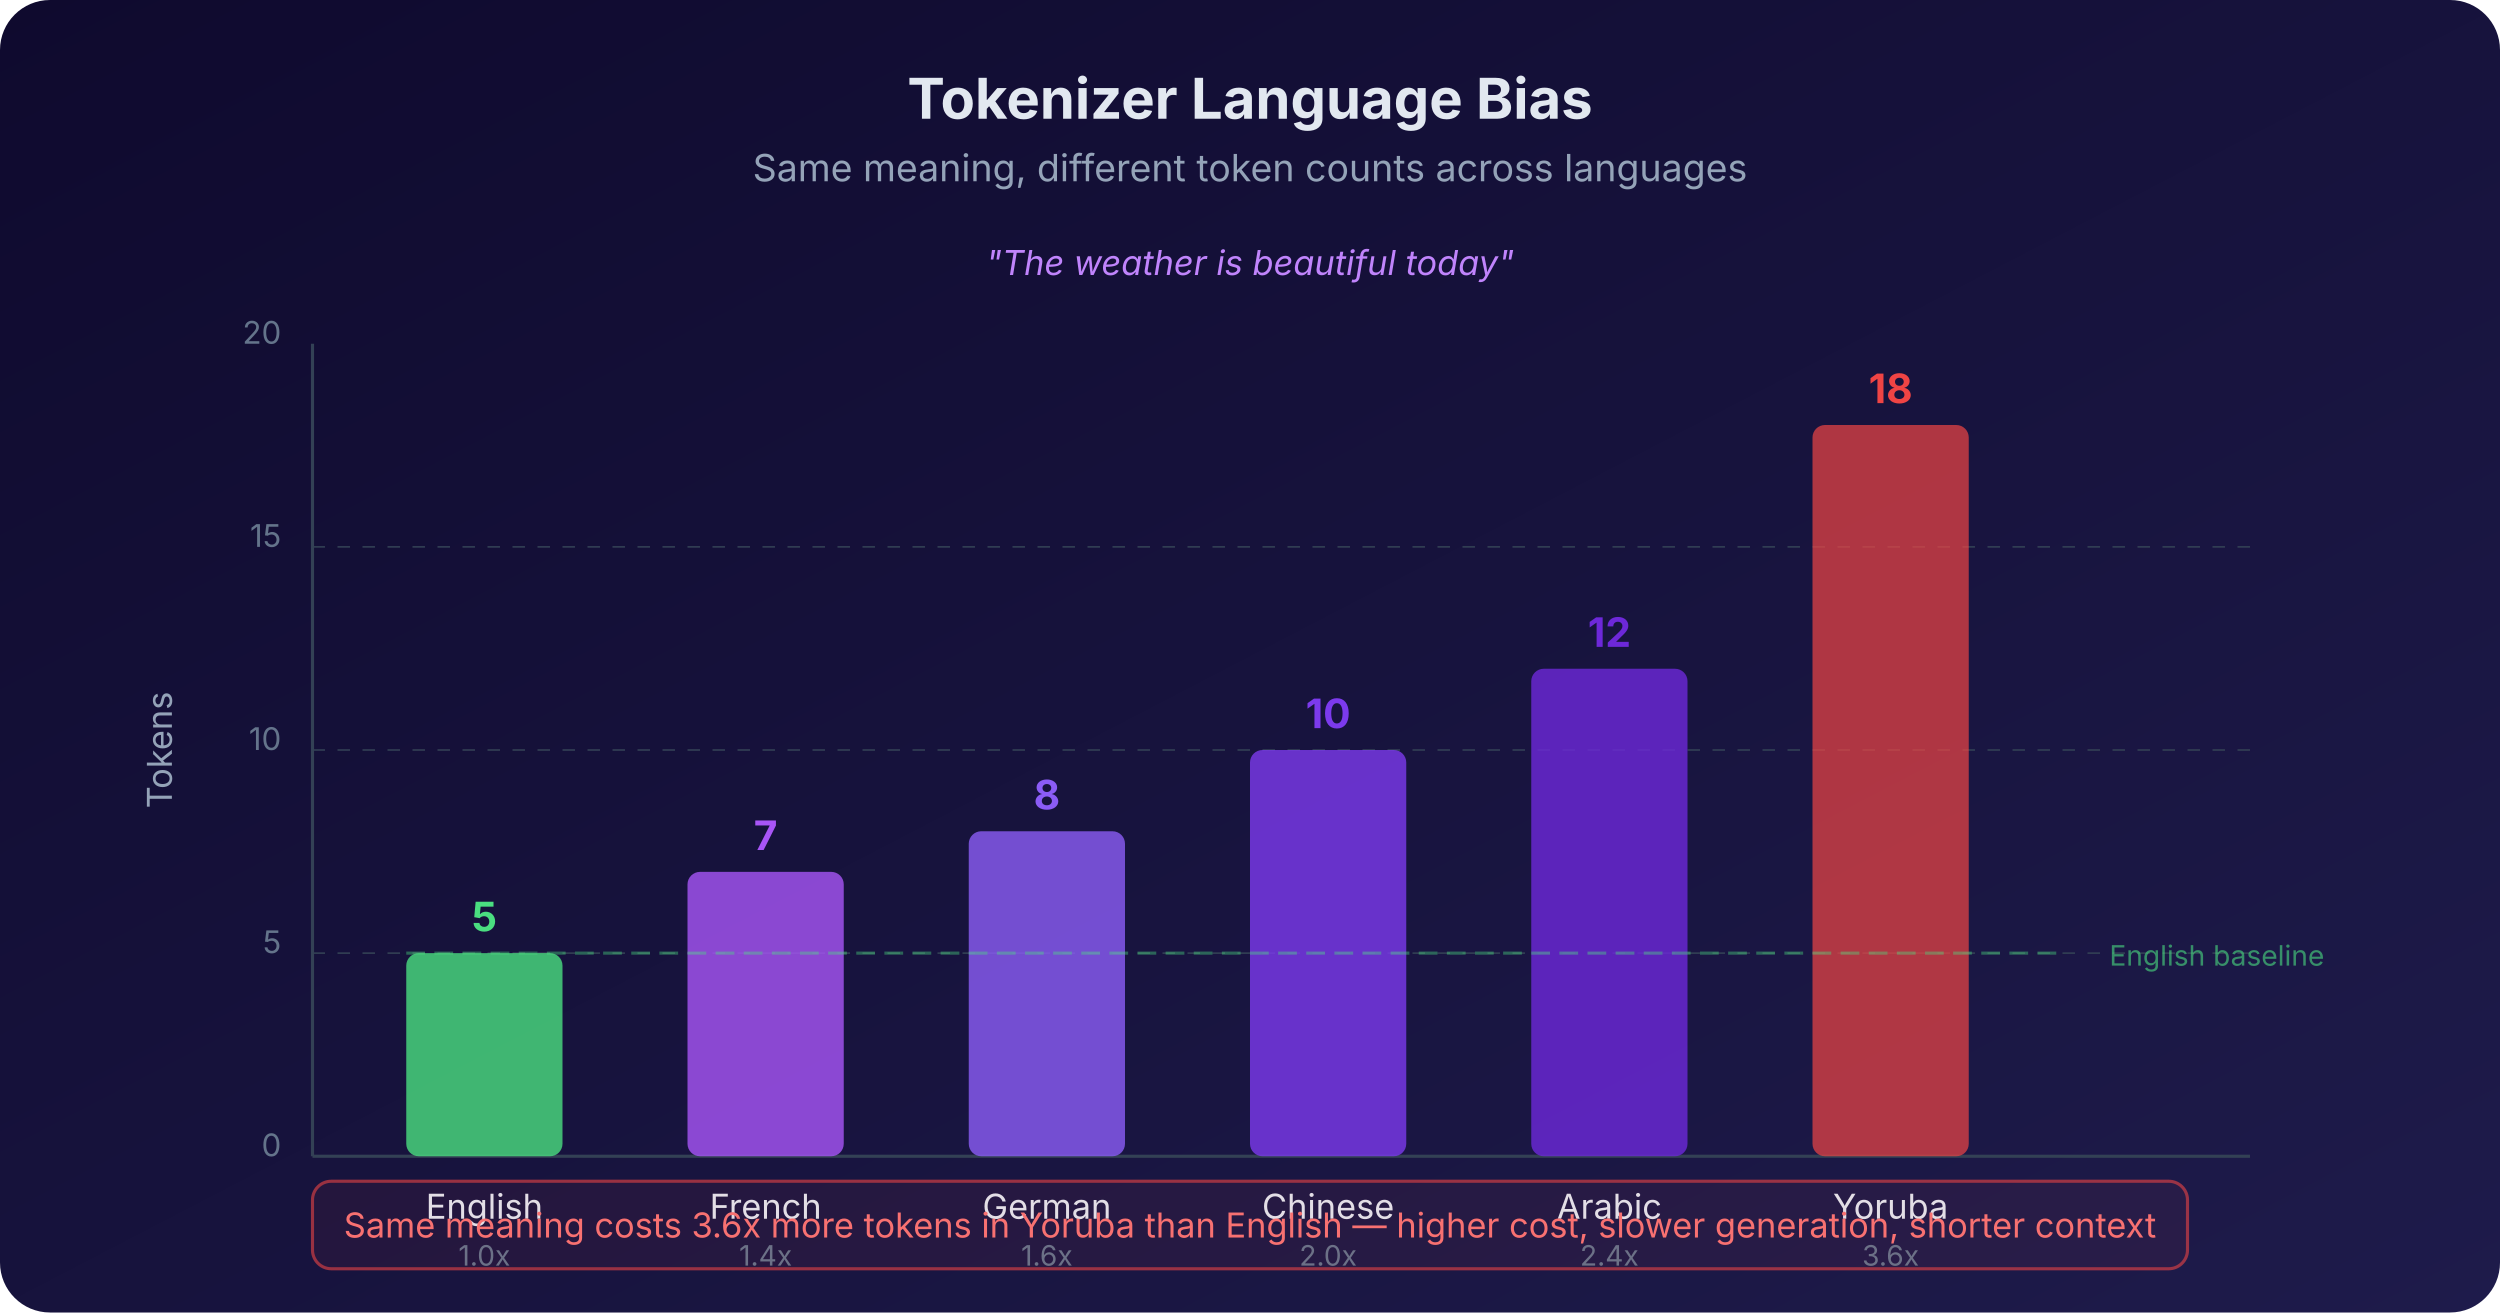
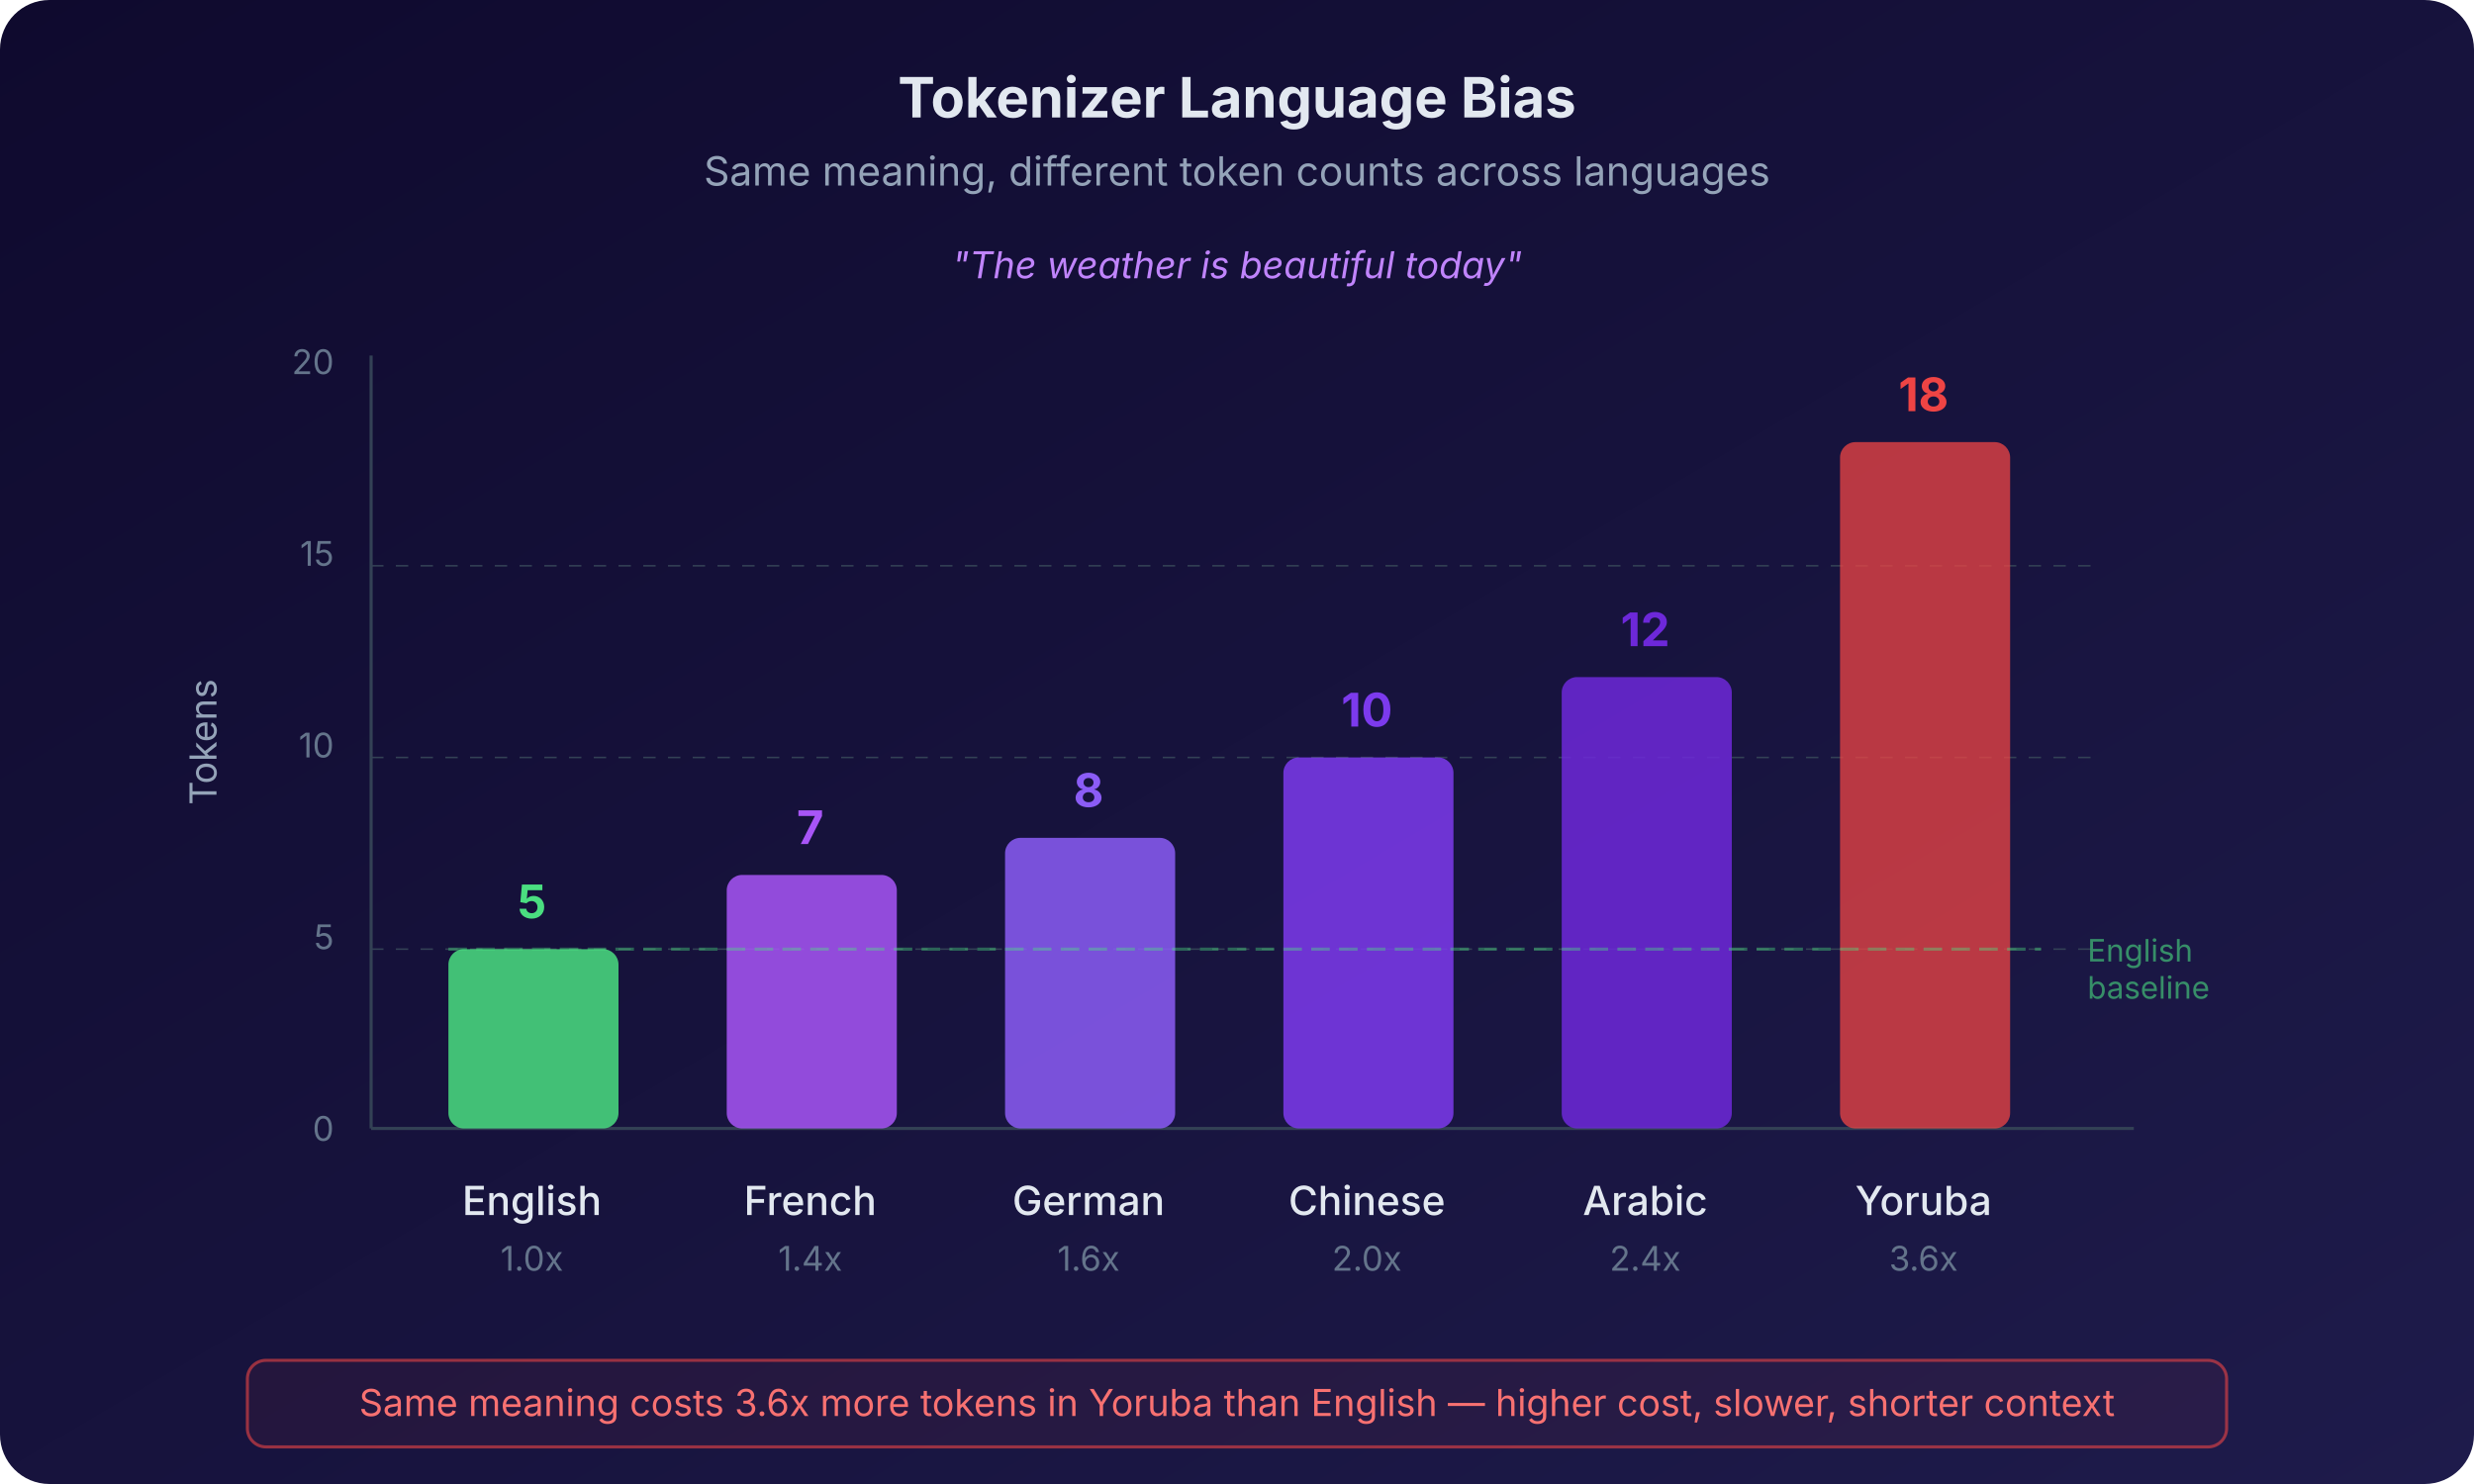
- <svg xmlns="http://www.w3.org/2000/svg" viewBox="0 0 800 420" font-family="system-ui, -apple-system, sans-serif">
+ <svg xmlns="http://www.w3.org/2000/svg" viewBox="0 0 800 480" font-family="system-ui, -apple-system, sans-serif">
  <defs>
    <linearGradient id="bg2" x1="0" y1="0" x2="1" y2="1">
      <stop offset="0%" stop-color="#0f0a2e" />
      <stop offset="100%" stop-color="#1e1b4b" />
    </linearGradient>
  </defs>
-   <rect width="800" height="420" rx="16" fill="url(#bg2)" />
+   <rect width="800" height="480" rx="16" fill="url(#bg2)" />
  <text x="400" y="38" text-anchor="middle" font-size="18" font-weight="700" fill="#e2e8f0">Tokenizer Language Bias</text>
-   <text x="400" y="58" text-anchor="middle" font-size="12" fill="#94a3b8">Same meaning, different token counts across languages</text>
-   <text x="400" y="88" text-anchor="middle" font-size="11" fill="#c084fc" font-style="italic">"The weather is beautiful today"</text>
-   <g transform="translate(100, 110)">
-     <line x1="0" y1="0" x2="0" y2="260" stroke="#334155" stroke-width="1" />
-     <line x1="0" y1="260" x2="620" y2="260" stroke="#334155" stroke-width="1" />
-     <text x="-10" y="260" text-anchor="end" font-size="10" fill="#64748b">0</text>
-     <text x="-10" y="195" text-anchor="end" font-size="10" fill="#64748b">5</text>
-     <text x="-10" y="130" text-anchor="end" font-size="10" fill="#64748b">10</text>
-     <text x="-10" y="65" text-anchor="end" font-size="10" fill="#64748b">15</text>
-     <text x="-10" y="0" text-anchor="end" font-size="10" fill="#64748b">20</text>
-     <line x1="0" y1="195" x2="620" y2="195" stroke="#334155" stroke-width="0.5" stroke-dasharray="4" />
-     <line x1="0" y1="130" x2="620" y2="130" stroke="#334155" stroke-width="0.5" stroke-dasharray="4" />
-     <line x1="0" y1="65" x2="620" y2="65" stroke="#334155" stroke-width="0.5" stroke-dasharray="4" />
-     <text x="-45" y="130" text-anchor="middle" font-size="11" fill="#94a3b8" transform="rotate(-90, -45, 130)">Tokens</text>
-     <rect x="30" y="195" width="50" height="65" rx="4" fill="#4ade80" opacity="0.8" />
-     <text x="55" y="188" text-anchor="middle" font-size="13" font-weight="700" fill="#4ade80">5</text>
-     <text x="55" y="280" text-anchor="middle" font-size="11" fill="#e2e8f0">English</text>
-     <text x="55" y="295" text-anchor="middle" font-size="9" fill="#64748b">1.0x</text>
-     <rect x="120" y="169" width="50" height="91" rx="4" fill="#a855f7" opacity="0.8" />
-     <text x="145" y="162" text-anchor="middle" font-size="13" font-weight="700" fill="#a855f7">7</text>
-     <text x="145" y="280" text-anchor="middle" font-size="11" fill="#e2e8f0">French</text>
-     <text x="145" y="295" text-anchor="middle" font-size="9" fill="#64748b">1.4x</text>
-     <rect x="210" y="156" width="50" height="104" rx="4" fill="#8b5cf6" opacity="0.8" />
-     <text x="235" y="149" text-anchor="middle" font-size="13" font-weight="700" fill="#8b5cf6">8</text>
-     <text x="235" y="280" text-anchor="middle" font-size="11" fill="#e2e8f0">German</text>
-     <text x="235" y="295" text-anchor="middle" font-size="9" fill="#64748b">1.6x</text>
-     <rect x="300" y="130" width="50" height="130" rx="4" fill="#7c3aed" opacity="0.8" />
-     <text x="325" y="123" text-anchor="middle" font-size="13" font-weight="700" fill="#7c3aed">10</text>
-     <text x="325" y="280" text-anchor="middle" font-size="11" fill="#e2e8f0">Chinese</text>
-     <text x="325" y="295" text-anchor="middle" font-size="9" fill="#64748b">2.0x</text>
-     <rect x="390" y="104" width="50" height="156" rx="4" fill="#6d28d9" opacity="0.8" />
-     <text x="415" y="97" text-anchor="middle" font-size="13" font-weight="700" fill="#6d28d9">12</text>
-     <text x="415" y="280" text-anchor="middle" font-size="11" fill="#e2e8f0">Arabic</text>
-     <text x="415" y="295" text-anchor="middle" font-size="9" fill="#64748b">2.4x</text>
-     <rect x="480" y="26" width="50" height="234" rx="4" fill="#ef4444" opacity="0.7" />
-     <text x="505" y="19" text-anchor="middle" font-size="13" font-weight="700" fill="#ef4444">18</text>
-     <text x="505" y="280" text-anchor="middle" font-size="11" fill="#e2e8f0">Yoruba</text>
-     <text x="505" y="295" text-anchor="middle" font-size="9" fill="#64748b">3.6x</text>
-     <line x1="30" y1="195" x2="560" y2="195" stroke="#4ade80" stroke-width="1" stroke-dasharray="6 3" opacity="0.4" />
-     <text x="575" y="199" font-size="9" fill="#4ade80" opacity="0.6">English baseline</text>
+   <text x="400" y="60" text-anchor="middle" font-size="13" fill="#94a3b8">Same meaning, different token counts across languages</text>
+   <text x="400" y="90" text-anchor="middle" font-size="12" fill="#c084fc" font-style="italic">"The weather is beautiful today"</text>
+   <g transform="translate(120, 115)">
+     <line x1="0" y1="0" x2="0" y2="250" stroke="#334155" stroke-width="1" />
+     <line x1="0" y1="250" x2="570" y2="250" stroke="#334155" stroke-width="1" />
+     <text x="-12" y="254" text-anchor="end" font-size="11" fill="#64748b">0</text>
+     <text x="-12" y="192" text-anchor="end" font-size="11" fill="#64748b">5</text>
+     <text x="-12" y="130" text-anchor="end" font-size="11" fill="#64748b">10</text>
+     <text x="-12" y="68" text-anchor="end" font-size="11" fill="#64748b">15</text>
+     <text x="-12" y="6" text-anchor="end" font-size="11" fill="#64748b">20</text>
+     <line x1="0" y1="192" x2="560" y2="192" stroke="#334155" stroke-width="0.5" stroke-dasharray="4" />
+     <line x1="0" y1="130" x2="560" y2="130" stroke="#334155" stroke-width="0.5" stroke-dasharray="4" />
+     <line x1="0" y1="68" x2="560" y2="68" stroke="#334155" stroke-width="0.5" stroke-dasharray="4" />
+     <text x="-50" y="125" text-anchor="middle" font-size="12" fill="#94a3b8" transform="rotate(-90, -50, 125)">Tokens</text>
+     <rect x="25" y="192" width="55" height="58" rx="5" fill="#4ade80" opacity="0.85" />
+     <text x="52" y="182" text-anchor="middle" font-size="15" font-weight="700" fill="#4ade80">5</text>
+     <text x="52" y="278" text-anchor="middle" font-size="13" font-weight="500" fill="#e2e8f0">English</text>
+     <text x="52" y="296" text-anchor="middle" font-size="11" fill="#64748b">1.0x</text>
+     <rect x="115" y="168" width="55" height="82" rx="5" fill="#a855f7" opacity="0.85" />
+     <text x="142" y="158" text-anchor="middle" font-size="15" font-weight="700" fill="#a855f7">7</text>
+     <text x="142" y="278" text-anchor="middle" font-size="13" font-weight="500" fill="#e2e8f0">French</text>
+     <text x="142" y="296" text-anchor="middle" font-size="11" fill="#64748b">1.4x</text>
+     <rect x="205" y="156" width="55" height="94" rx="5" fill="#8b5cf6" opacity="0.85" />
+     <text x="232" y="146" text-anchor="middle" font-size="15" font-weight="700" fill="#8b5cf6">8</text>
+     <text x="232" y="278" text-anchor="middle" font-size="13" font-weight="500" fill="#e2e8f0">German</text>
+     <text x="232" y="296" text-anchor="middle" font-size="11" fill="#64748b">1.6x</text>
+     <rect x="295" y="130" width="55" height="120" rx="5" fill="#7c3aed" opacity="0.85" />
+     <text x="322" y="120" text-anchor="middle" font-size="15" font-weight="700" fill="#7c3aed">10</text>
+     <text x="322" y="278" text-anchor="middle" font-size="13" font-weight="500" fill="#e2e8f0">Chinese</text>
+     <text x="322" y="296" text-anchor="middle" font-size="11" fill="#64748b">2.0x</text>
+     <rect x="385" y="104" width="55" height="146" rx="5" fill="#6d28d9" opacity="0.85" />
+     <text x="412" y="94" text-anchor="middle" font-size="15" font-weight="700" fill="#6d28d9">12</text>
+     <text x="412" y="278" text-anchor="middle" font-size="13" font-weight="500" fill="#e2e8f0">Arabic</text>
+     <text x="412" y="296" text-anchor="middle" font-size="11" fill="#64748b">2.4x</text>
+     <rect x="475" y="28" width="55" height="222" rx="5" fill="#ef4444" opacity="0.75" />
+     <text x="502" y="18" text-anchor="middle" font-size="15" font-weight="700" fill="#ef4444">18</text>
+     <text x="502" y="278" text-anchor="middle" font-size="13" font-weight="500" fill="#e2e8f0">Yoruba</text>
+     <text x="502" y="296" text-anchor="middle" font-size="11" fill="#64748b">3.6x</text>
+     <line x1="25" y1="192" x2="540" y2="192" stroke="#4ade80" stroke-width="1" stroke-dasharray="6 3" opacity="0.4" />
+     <text x="555" y="196" font-size="10" fill="#4ade80" opacity="0.6">English</text>
+     <text x="555" y="208" font-size="10" fill="#4ade80" opacity="0.6">baseline</text>
  </g>
-   <g transform="translate(100, 390)">
-     <rect x="0" y="-12" width="600" height="28" rx="6" fill="rgba(239,68,68,0.1)" stroke="#ef4444" stroke-width="1" opacity="0.6" />
-     <text x="300" y="6" text-anchor="middle" font-size="11" fill="#f87171">Same meaning costs 3.6x more tokens in Yoruba than English — higher cost, slower generation, shorter context</text>
+   <g transform="translate(80, 440)">
+     <rect x="0" y="0" width="640" height="28" rx="6" fill="rgba(239,68,68,0.1)" stroke="#ef4444" stroke-width="1" opacity="0.6" />
+     <text x="320" y="18" text-anchor="middle" font-size="12" fill="#f87171">Same meaning costs 3.6x more tokens in Yoruba than English — higher cost, slower, shorter context</text>
  </g>
</svg>
